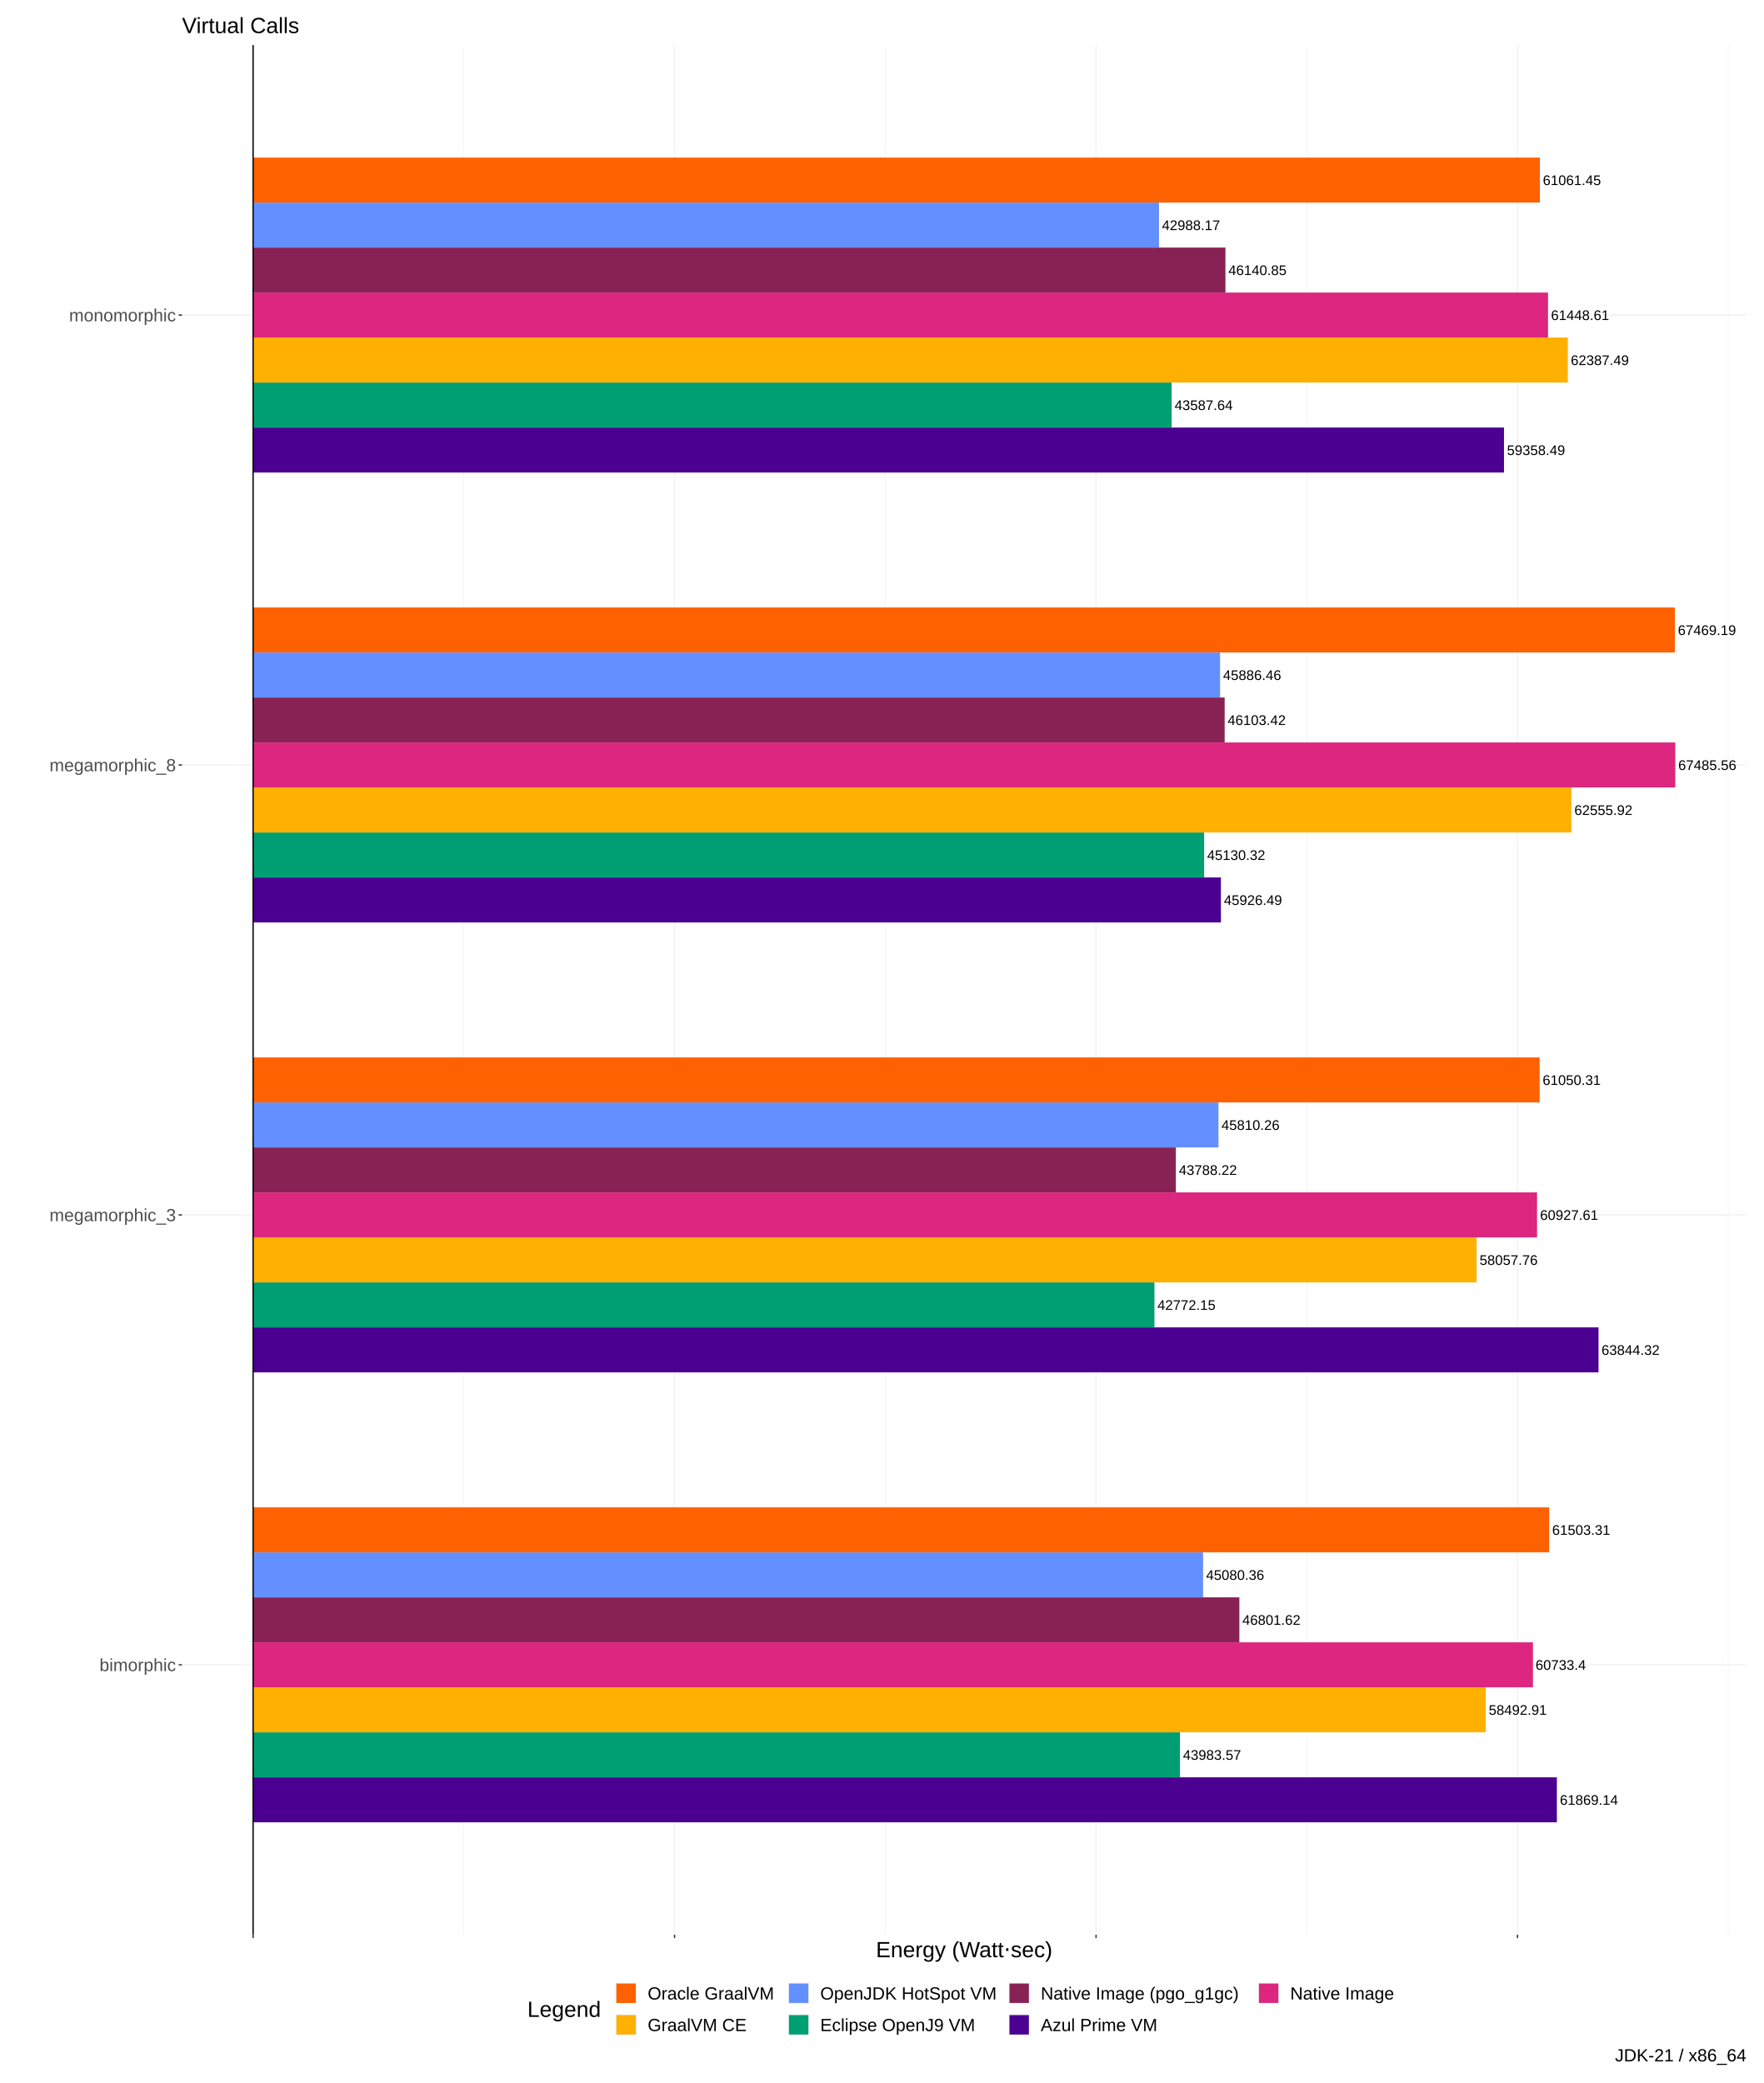
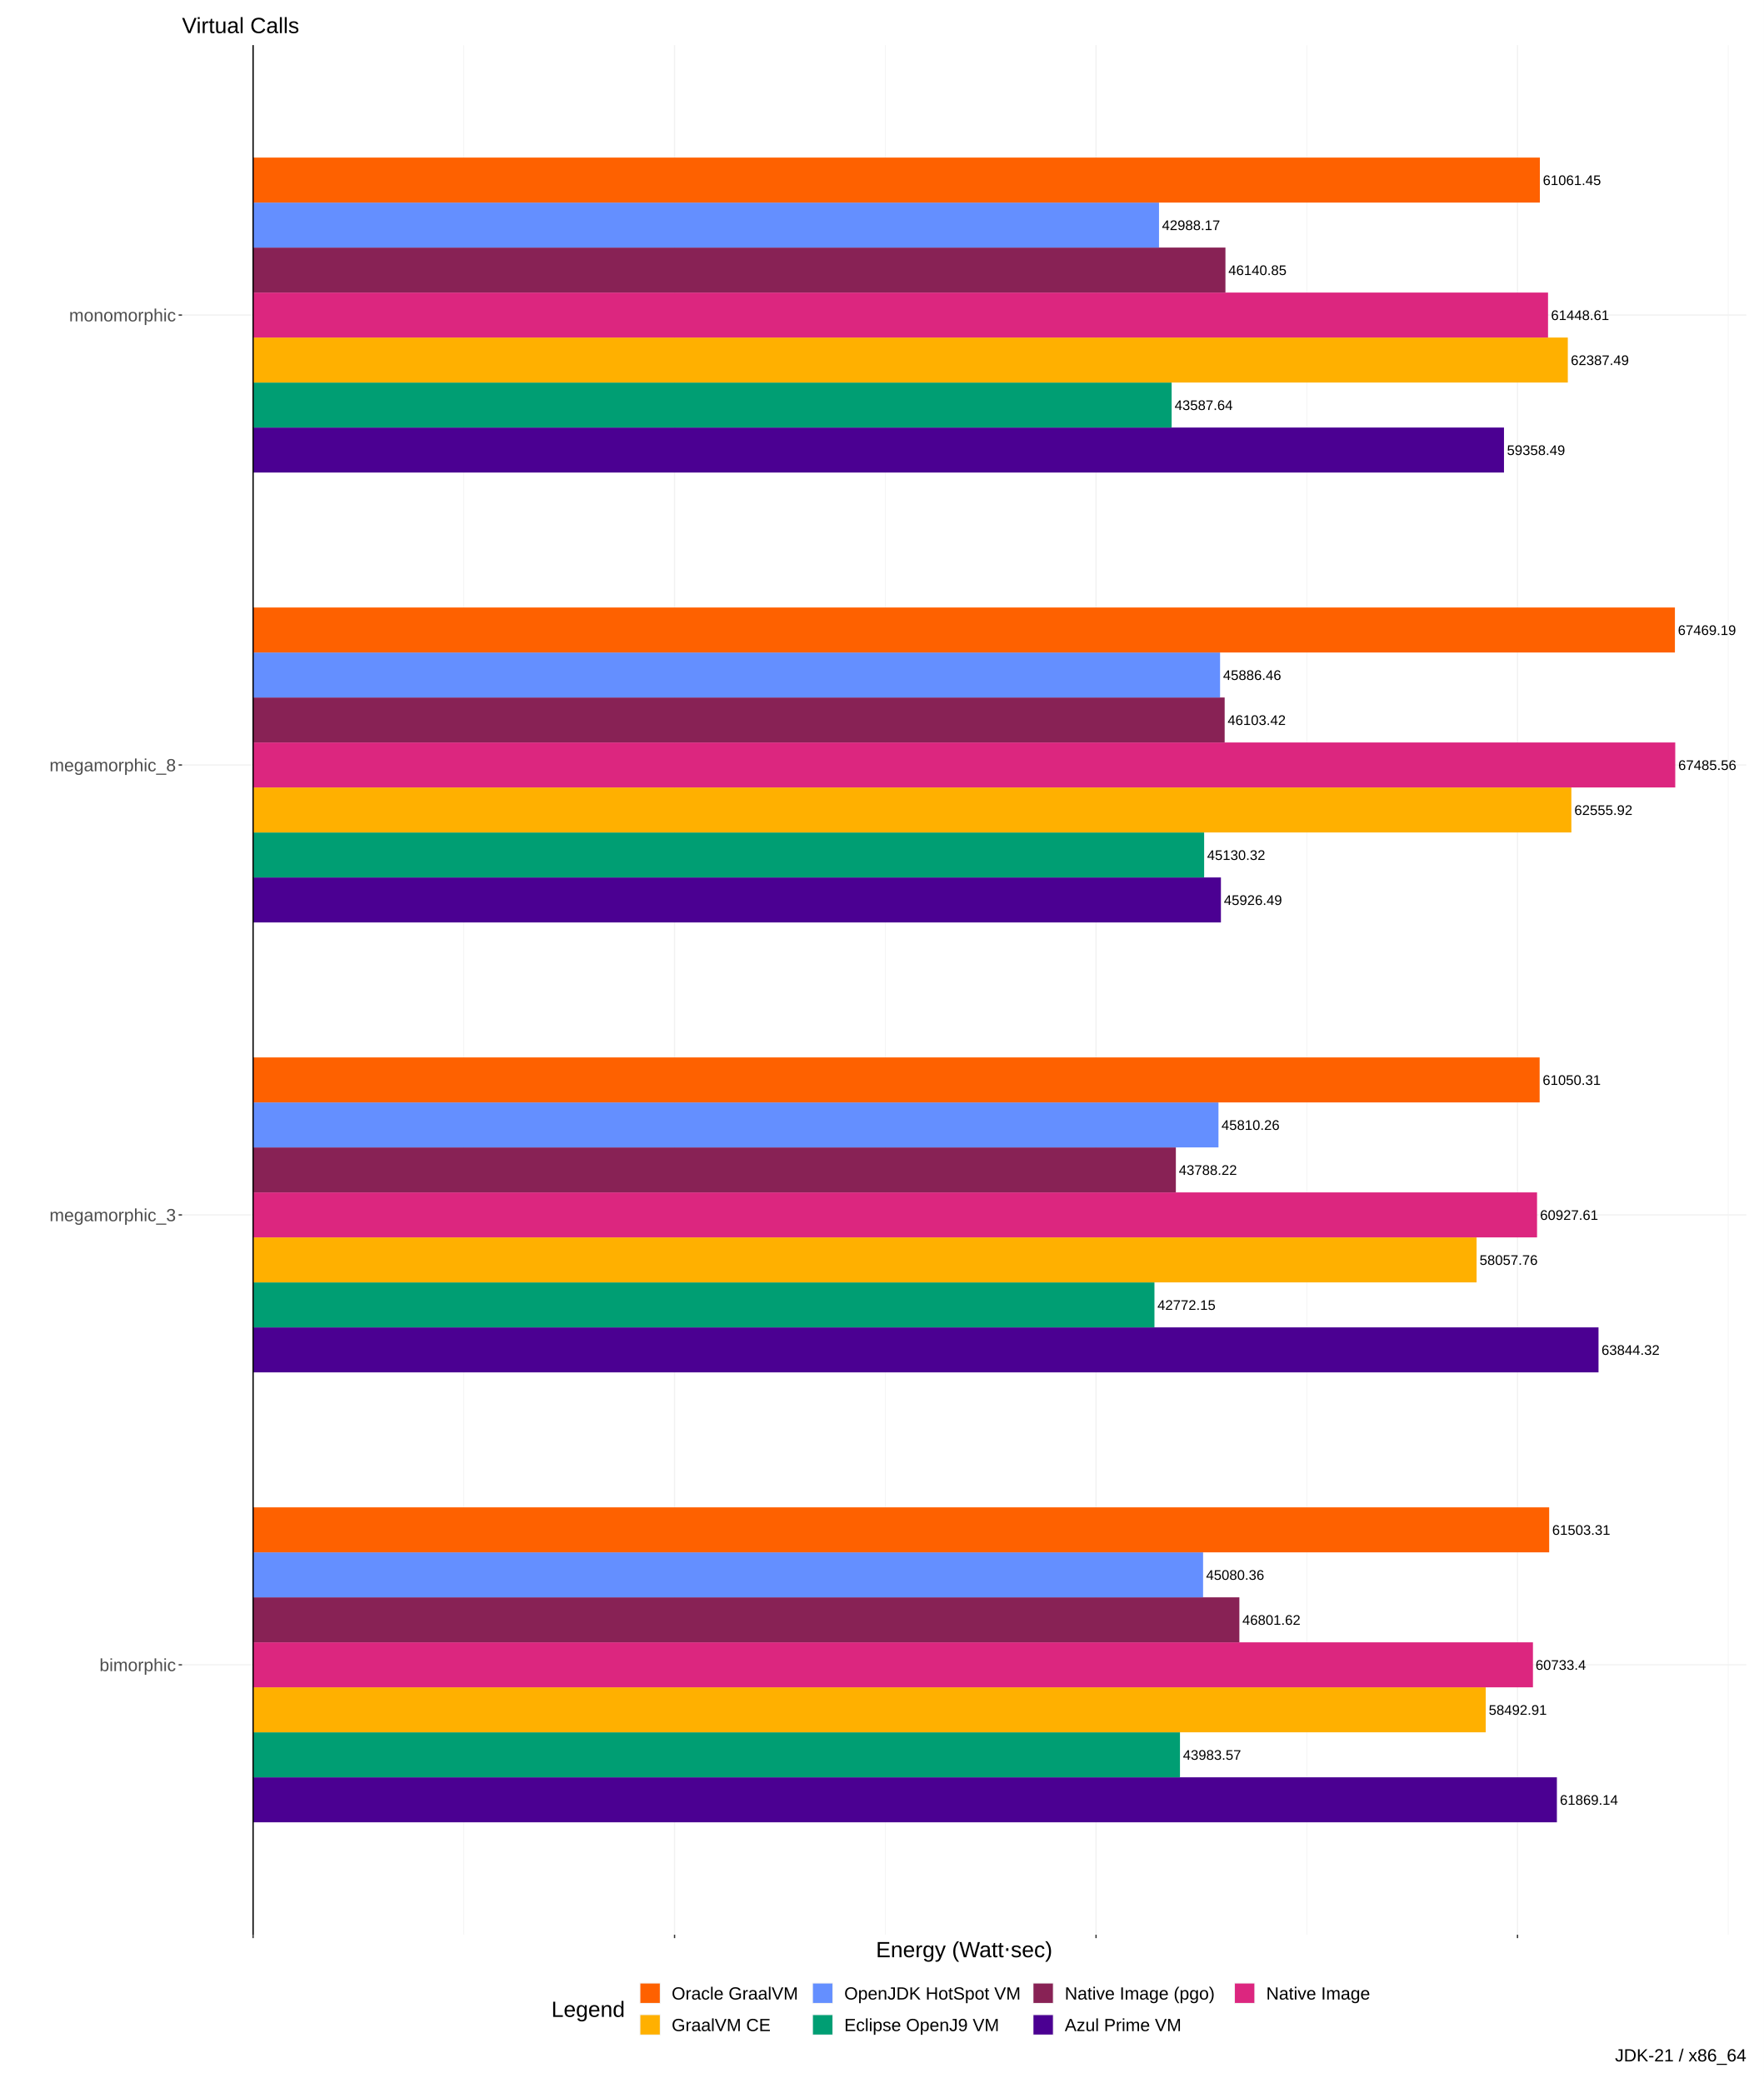
<svg xmlns="http://www.w3.org/2000/svg" class="svglite" width="1440.00pt" height="1700.79pt" viewBox="0 0 1440.00 1700.79">
  <defs>
    <style type="text/css">
    .svglite line, .svglite polyline, .svglite polygon, .svglite path, .svglite rect, .svglite circle {
      fill: none;
      stroke: #000000;
      stroke-linecap: round;
      stroke-linejoin: round;
      stroke-miterlimit: 10.00;
    }
    .svglite text {
      white-space: pre;
    }
  </style>
  </defs>
  <rect width="100%" height="100%" style="stroke: none; fill: #FFFFFF;" />
  <defs>
    <clipPath id="cpMC4wMHwxNDQwLjAwfDAuMDB8MTcwMC43OQ==">
      <rect x="0.00" y="0.00" width="1440.00" height="1700.79" />
    </clipPath>
  </defs>
  <g clip-path="url(#cpMC4wMHwxNDQwLjAwfDAuMDB8MTcwMC43OQ==)">
    <rect x="0.00" y="0.00" width="1440.00" height="1700.79" style="stroke-width: 1.07; stroke: #FFFFFF; fill: #FFFFFF;" />
    <rect x="148.59" y="36.82" width="1277.24" height="1542.94" style="stroke-width: 1.07; stroke: none;" />
    <polyline points="378.70,1579.76 378.70,36.82 " style="stroke-width: 0.53; stroke: #F2F2F2; stroke-linecap: butt;" />
    <polyline points="722.81,1579.76 722.81,36.82 " style="stroke-width: 0.53; stroke: #F2F2F2; stroke-linecap: butt;" />
    <polyline points="1066.92,1579.76 1066.92,36.82 " style="stroke-width: 0.53; stroke: #F2F2F2; stroke-linecap: butt;" />
    <polyline points="1411.03,1579.76 1411.03,36.82 " style="stroke-width: 0.53; stroke: #F2F2F2; stroke-linecap: butt;" />
    <polyline points="148.59,1359.34 1425.83,1359.34 " style="stroke-width: 1.07; stroke: #F2F2F2; stroke-linecap: butt;" />
    <polyline points="148.59,991.98 1425.83,991.98 " style="stroke-width: 1.07; stroke: #F2F2F2; stroke-linecap: butt;" />
    <polyline points="148.59,624.61 1425.83,624.61 " style="stroke-width: 1.07; stroke: #F2F2F2; stroke-linecap: butt;" />
    <polyline points="148.59,257.24 1425.83,257.24 " style="stroke-width: 1.07; stroke: #F2F2F2; stroke-linecap: butt;" />
    <polyline points="206.64,1579.76 206.64,36.82 " style="stroke-width: 1.07; stroke: #F2F2F2; stroke-linecap: butt;" />
    <polyline points="550.75,1579.76 550.75,36.82 " style="stroke-width: 1.07; stroke: #F2F2F2; stroke-linecap: butt;" />
    <polyline points="894.87,1579.76 894.87,36.82 " style="stroke-width: 1.07; stroke: #F2F2F2; stroke-linecap: butt;" />
    <polyline points="1238.98,1579.76 1238.98,36.82 " style="stroke-width: 1.07; stroke: #F2F2F2; stroke-linecap: butt;" />
    <rect x="206.64" y="1451.19" width="1064.49" height="36.74" style="stroke-width: 1.07; stroke: none; stroke-linecap: butt; stroke-linejoin: miter; fill: #4B0092;" />
    <rect x="206.64" y="1083.82" width="1098.48" height="36.74" style="stroke-width: 1.07; stroke: none; stroke-linecap: butt; stroke-linejoin: miter; fill: #4B0092;" />
    <rect x="206.64" y="349.09" width="1021.30" height="36.74" style="stroke-width: 1.07; stroke: none; stroke-linecap: butt; stroke-linejoin: miter; fill: #4B0092;" />
    <rect x="206.64" y="716.45" width="790.19" height="36.74" style="stroke-width: 1.07; stroke: none; stroke-linecap: butt; stroke-linejoin: miter; fill: #4B0092;" />
    <rect x="206.64" y="1047.08" width="735.92" height="36.74" style="stroke-width: 1.07; stroke: none; stroke-linecap: butt; stroke-linejoin: miter; fill: #009E73;" />
    <rect x="206.64" y="312.35" width="749.95" height="36.74" style="stroke-width: 1.07; stroke: none; stroke-linecap: butt; stroke-linejoin: miter; fill: #009E73;" />
    <rect x="206.64" y="1414.45" width="756.76" height="36.74" style="stroke-width: 1.07; stroke: none; stroke-linecap: butt; stroke-linejoin: miter; fill: #009E73;" />
    <rect x="206.64" y="679.72" width="776.49" height="36.74" style="stroke-width: 1.07; stroke: none; stroke-linecap: butt; stroke-linejoin: miter; fill: #009E73;" />
    <rect x="206.64" y="275.61" width="1073.41" height="36.74" style="stroke-width: 1.07; stroke: none; stroke-linecap: butt; stroke-linejoin: miter; fill: #FFB000;" />
    <rect x="206.64" y="1010.35" width="998.92" height="36.74" style="stroke-width: 1.07; stroke: none; stroke-linecap: butt; stroke-linejoin: miter; fill: #FFB000;" />
    <rect x="206.64" y="1377.71" width="1006.40" height="36.74" style="stroke-width: 1.07; stroke: none; stroke-linecap: butt; stroke-linejoin: miter; fill: #FFB000;" />
    <rect x="206.64" y="642.98" width="1076.31" height="36.74" style="stroke-width: 1.07; stroke: none; stroke-linecap: butt; stroke-linejoin: miter; fill: #FFB000;" />
    <rect x="206.64" y="606.24" width="1161.13" height="36.74" style="stroke-width: 1.07; stroke: none; stroke-linecap: butt; stroke-linejoin: miter; fill: #DC267F;" />
    <rect x="206.64" y="238.88" width="1057.26" height="36.74" style="stroke-width: 1.07; stroke: none; stroke-linecap: butt; stroke-linejoin: miter; fill: #DC267F;" />
    <rect x="206.64" y="973.61" width="1048.29" height="36.74" style="stroke-width: 1.07; stroke: none; stroke-linecap: butt; stroke-linejoin: miter; fill: #DC267F;" />
    <rect x="206.64" y="1340.98" width="1044.95" height="36.74" style="stroke-width: 1.07; stroke: none; stroke-linecap: butt; stroke-linejoin: miter; fill: #DC267F;" />
+     <rect x="206.64" y="569.51" width="793.24" height="36.74" style="stroke-width: 1.07; stroke: none; stroke-linecap: butt; stroke-linejoin: miter; fill: #882255;" />
+     <rect x="206.64" y="1304.24" width="805.25" height="36.74" style="stroke-width: 1.07; stroke: none; stroke-linecap: butt; stroke-linejoin: miter; fill: #882255;" />
+     <rect x="206.64" y="202.14" width="793.88" height="36.74" style="stroke-width: 1.07; stroke: none; stroke-linecap: butt; stroke-linejoin: miter; fill: #882255;" />
    <rect x="206.64" y="936.87" width="753.40" height="36.74" style="stroke-width: 1.07; stroke: none; stroke-linecap: butt; stroke-linejoin: miter; fill: #882255;" />
-     <rect x="206.64" y="569.51" width="793.24" height="36.74" style="stroke-width: 1.07; stroke: none; stroke-linecap: butt; stroke-linejoin: miter; fill: #882255;" />
-     <rect x="206.64" y="202.14" width="793.88" height="36.74" style="stroke-width: 1.07; stroke: none; stroke-linecap: butt; stroke-linejoin: miter; fill: #882255;" />
-     <rect x="206.64" y="1304.24" width="805.25" height="36.74" style="stroke-width: 1.07; stroke: none; stroke-linecap: butt; stroke-linejoin: miter; fill: #882255;" />
    <rect x="206.64" y="165.40" width="739.64" height="36.74" style="stroke-width: 1.07; stroke: none; stroke-linecap: butt; stroke-linejoin: miter; fill: #648FFF;" />
    <rect x="206.64" y="900.14" width="788.19" height="36.74" style="stroke-width: 1.07; stroke: none; stroke-linecap: butt; stroke-linejoin: miter; fill: #648FFF;" />
    <rect x="206.64" y="532.77" width="789.50" height="36.74" style="stroke-width: 1.07; stroke: none; stroke-linecap: butt; stroke-linejoin: miter; fill: #648FFF;" />
    <rect x="206.64" y="1267.50" width="775.63" height="36.74" style="stroke-width: 1.07; stroke: none; stroke-linecap: butt; stroke-linejoin: miter; fill: #648FFF;" />
    <rect x="206.64" y="128.67" width="1050.60" height="36.74" style="stroke-width: 1.07; stroke: none; stroke-linecap: butt; stroke-linejoin: miter; fill: #FE6100;" />
    <rect x="206.64" y="496.03" width="1160.85" height="36.74" style="stroke-width: 1.07; stroke: none; stroke-linecap: butt; stroke-linejoin: miter; fill: #FE6100;" />
    <rect x="206.64" y="863.40" width="1050.41" height="36.74" style="stroke-width: 1.07; stroke: none; stroke-linecap: butt; stroke-linejoin: miter; fill: #FE6100;" />
    <rect x="206.64" y="1230.77" width="1058.20" height="36.74" style="stroke-width: 1.07; stroke: none; stroke-linecap: butt; stroke-linejoin: miter; fill: #FE6100;" />
    <text x="1273.57" y="1473.62" style="font-size: 11.38px; font-family: &quot;Liberation Sans&quot;;" textLength="48.61px" lengthAdjust="spacingAndGlyphs">61869.14</text>
    <text x="1307.55" y="1106.25" style="font-size: 11.38px; font-family: &quot;Liberation Sans&quot;;" textLength="48.61px" lengthAdjust="spacingAndGlyphs">63844.32</text>
    <text x="1230.37" y="371.52" style="font-size: 11.38px; font-family: &quot;Liberation Sans&quot;;" textLength="48.61px" lengthAdjust="spacingAndGlyphs">59358.49</text>
    <text x="999.26" y="738.89" style="font-size: 11.38px; font-family: &quot;Liberation Sans&quot;;" textLength="48.61px" lengthAdjust="spacingAndGlyphs">45926.49</text>
    <text x="944.99" y="1069.52" style="font-size: 11.38px; font-family: &quot;Liberation Sans&quot;;" textLength="48.61px" lengthAdjust="spacingAndGlyphs">42772.15</text>
    <text x="959.02" y="334.78" style="font-size: 11.38px; font-family: &quot;Liberation Sans&quot;;" textLength="48.61px" lengthAdjust="spacingAndGlyphs">43587.64</text>
    <text x="965.84" y="1436.88" style="font-size: 11.38px; font-family: &quot;Liberation Sans&quot;;" textLength="48.61px" lengthAdjust="spacingAndGlyphs">43983.57</text>
    <text x="985.57" y="702.15" style="font-size: 11.38px; font-family: &quot;Liberation Sans&quot;;" textLength="48.61px" lengthAdjust="spacingAndGlyphs">45130.32</text>
    <text x="1282.49" y="298.05" style="font-size: 11.38px; font-family: &quot;Liberation Sans&quot;;" textLength="48.61px" lengthAdjust="spacingAndGlyphs">62387.49</text>
    <text x="1207.99" y="1032.78" style="font-size: 11.38px; font-family: &quot;Liberation Sans&quot;;" textLength="48.61px" lengthAdjust="spacingAndGlyphs">58057.76</text>
    <text x="1215.48" y="1400.15" style="font-size: 11.38px; font-family: &quot;Liberation Sans&quot;;" textLength="48.61px" lengthAdjust="spacingAndGlyphs">58492.91</text>
    <text x="1285.38" y="665.41" style="font-size: 11.38px; font-family: &quot;Liberation Sans&quot;;" textLength="48.61px" lengthAdjust="spacingAndGlyphs">62555.92</text>
    <text x="1370.20" y="628.68" style="font-size: 11.38px; font-family: &quot;Liberation Sans&quot;;" textLength="48.61px" lengthAdjust="spacingAndGlyphs">67485.56</text>
    <text x="1266.33" y="261.31" style="font-size: 11.38px; font-family: &quot;Liberation Sans&quot;;" textLength="48.61px" lengthAdjust="spacingAndGlyphs">61448.61</text>
    <text x="1257.37" y="996.04" style="font-size: 11.38px; font-family: &quot;Liberation Sans&quot;;" textLength="48.61px" lengthAdjust="spacingAndGlyphs">60927.61</text>
    <text x="1253.70" y="1363.41" style="font-size: 11.38px; font-family: &quot;Liberation Sans&quot;;" textLength="42.10px" lengthAdjust="spacingAndGlyphs">60733.4</text>
+     <text x="1002.31" y="591.94" style="font-size: 11.38px; font-family: &quot;Liberation Sans&quot;;" textLength="48.61px" lengthAdjust="spacingAndGlyphs">46103.42</text>
+     <text x="1014.32" y="1326.67" style="font-size: 11.38px; font-family: &quot;Liberation Sans&quot;;" textLength="48.61px" lengthAdjust="spacingAndGlyphs">46801.62</text>
+     <text x="1002.95" y="224.57" style="font-size: 11.38px; font-family: &quot;Liberation Sans&quot;;" textLength="48.61px" lengthAdjust="spacingAndGlyphs">46140.85</text>
    <text x="962.47" y="959.31" style="font-size: 11.38px; font-family: &quot;Liberation Sans&quot;;" textLength="48.61px" lengthAdjust="spacingAndGlyphs">43788.22</text>
-     <text x="1002.31" y="591.94" style="font-size: 11.38px; font-family: &quot;Liberation Sans&quot;;" textLength="48.61px" lengthAdjust="spacingAndGlyphs">46103.42</text>
-     <text x="1002.95" y="224.57" style="font-size: 11.38px; font-family: &quot;Liberation Sans&quot;;" textLength="48.61px" lengthAdjust="spacingAndGlyphs">46140.85</text>
-     <text x="1014.32" y="1326.67" style="font-size: 11.38px; font-family: &quot;Liberation Sans&quot;;" textLength="48.61px" lengthAdjust="spacingAndGlyphs">46801.62</text>
    <text x="948.71" y="187.84" style="font-size: 11.38px; font-family: &quot;Liberation Sans&quot;;" textLength="48.61px" lengthAdjust="spacingAndGlyphs">42988.17</text>
    <text x="997.26" y="922.57" style="font-size: 11.38px; font-family: &quot;Liberation Sans&quot;;" textLength="48.61px" lengthAdjust="spacingAndGlyphs">45810.26</text>
    <text x="998.58" y="555.20" style="font-size: 11.38px; font-family: &quot;Liberation Sans&quot;;" textLength="48.61px" lengthAdjust="spacingAndGlyphs">45886.46</text>
    <text x="984.71" y="1289.94" style="font-size: 11.38px; font-family: &quot;Liberation Sans&quot;;" textLength="48.61px" lengthAdjust="spacingAndGlyphs">45080.36</text>
    <text x="1259.67" y="151.10" style="font-size: 11.38px; font-family: &quot;Liberation Sans&quot;;" textLength="48.61px" lengthAdjust="spacingAndGlyphs">61061.45</text>
    <text x="1369.92" y="518.47" style="font-size: 11.38px; font-family: &quot;Liberation Sans&quot;;" textLength="48.61px" lengthAdjust="spacingAndGlyphs">67469.19</text>
    <text x="1259.48" y="885.83" style="font-size: 11.38px; font-family: &quot;Liberation Sans&quot;;" textLength="48.61px" lengthAdjust="spacingAndGlyphs">61050.31</text>
    <text x="1267.27" y="1253.20" style="font-size: 11.38px; font-family: &quot;Liberation Sans&quot;;" textLength="48.61px" lengthAdjust="spacingAndGlyphs">61503.31</text>
    <line x1="206.64" y1="1579.76" x2="206.64" y2="36.82" style="stroke-width: 1.07; stroke-linecap: butt;" />
    <text x="143.65" y="1364.48" text-anchor="end" style="font-size: 14.40px;fill: #4D4D4D; font-family: &quot;Liberation Sans&quot;;" textLength="69.03px" lengthAdjust="spacingAndGlyphs">bimorphic</text>
    <text x="143.65" y="997.12" text-anchor="end" style="font-size: 14.40px;fill: #4D4D4D; font-family: &quot;Liberation Sans&quot;;" textLength="109.57px" lengthAdjust="spacingAndGlyphs">megamorphic_3</text>
    <text x="143.65" y="629.75" text-anchor="end" style="font-size: 14.40px;fill: #4D4D4D; font-family: &quot;Liberation Sans&quot;;" textLength="109.57px" lengthAdjust="spacingAndGlyphs">megamorphic_8</text>
    <text x="143.65" y="262.39" text-anchor="end" style="font-size: 14.40px;fill: #4D4D4D; font-family: &quot;Liberation Sans&quot;;" textLength="96.22px" lengthAdjust="spacingAndGlyphs">monomorphic</text>
    <polyline points="145.85,1359.34 148.59,1359.34 " style="stroke-width: 1.07; stroke: #333333; stroke-linecap: butt;" />
    <polyline points="145.85,991.98 148.59,991.98 " style="stroke-width: 1.07; stroke: #333333; stroke-linecap: butt;" />
    <polyline points="145.85,624.61 148.59,624.61 " style="stroke-width: 1.07; stroke: #333333; stroke-linecap: butt;" />
    <polyline points="145.85,257.24 148.59,257.24 " style="stroke-width: 1.07; stroke: #333333; stroke-linecap: butt;" />
    <polyline points="206.64,1582.50 206.64,1579.76 " style="stroke-width: 1.07; stroke: #333333; stroke-linecap: butt;" />
    <polyline points="550.75,1582.50 550.75,1579.76 " style="stroke-width: 1.07; stroke: #333333; stroke-linecap: butt;" />
    <polyline points="894.87,1582.50 894.87,1579.76 " style="stroke-width: 1.07; stroke: #333333; stroke-linecap: butt;" />
    <polyline points="1238.98,1582.50 1238.98,1579.76 " style="stroke-width: 1.07; stroke: #333333; stroke-linecap: butt;" />
    <text x="787.21" y="1598.10" text-anchor="middle" style="font-size: 18.00px; font-family: &quot;Liberation Sans&quot;;" textLength="152.52px" lengthAdjust="spacingAndGlyphs">Energy (Watt⋅sec)</text>
-     <rect x="425.08" y="1613.37" width="724.26" height="54.02" style="stroke-width: 1.07; stroke: none; fill: #FFFFFF;" />
-     <text x="430.56" y="1646.81" style="font-size: 18.00px; font-family: &quot;Liberation Sans&quot;;" textLength="63.01px" lengthAdjust="spacingAndGlyphs">Legend</text>
-     <rect x="502.53" y="1618.85" width="17.28" height="17.28" style="stroke-width: 1.07; stroke: none; fill: #F2F2F2;" />
-     <rect x="503.24" y="1619.56" width="15.86" height="15.86" style="stroke-width: 1.07; stroke: none; stroke-linecap: butt; stroke-linejoin: miter; fill: #FE6100;" />
-     <rect x="643.43" y="1618.85" width="17.28" height="17.28" style="stroke-width: 1.07; stroke: none; fill: #F2F2F2;" />
-     <rect x="644.14" y="1619.56" width="15.86" height="15.86" style="stroke-width: 1.07; stroke: none; stroke-linecap: butt; stroke-linejoin: miter; fill: #648FFF;" />
-     <rect x="823.47" y="1618.85" width="17.28" height="17.28" style="stroke-width: 1.07; stroke: none; fill: #F2F2F2;" />
-     <rect x="824.18" y="1619.56" width="15.86" height="15.86" style="stroke-width: 1.07; stroke: none; stroke-linecap: butt; stroke-linejoin: miter; fill: #882255;" />
-     <rect x="1027.15" y="1618.85" width="17.28" height="17.28" style="stroke-width: 1.07; stroke: none; fill: #F2F2F2;" />
-     <rect x="1027.86" y="1619.56" width="15.86" height="15.86" style="stroke-width: 1.07; stroke: none; stroke-linecap: butt; stroke-linejoin: miter; fill: #DC267F;" />
-     <rect x="502.53" y="1644.64" width="17.28" height="17.28" style="stroke-width: 1.07; stroke: none; fill: #F2F2F2;" />
-     <rect x="503.24" y="1645.35" width="15.86" height="15.86" style="stroke-width: 1.07; stroke: none; stroke-linecap: butt; stroke-linejoin: miter; fill: #FFB000;" />
-     <rect x="643.43" y="1644.64" width="17.28" height="17.28" style="stroke-width: 1.07; stroke: none; fill: #F2F2F2;" />
-     <rect x="644.14" y="1645.35" width="15.86" height="15.86" style="stroke-width: 1.07; stroke: none; stroke-linecap: butt; stroke-linejoin: miter; fill: #009E73;" />
-     <rect x="823.47" y="1644.64" width="17.28" height="17.28" style="stroke-width: 1.07; stroke: none; fill: #F2F2F2;" />
-     <rect x="824.18" y="1645.35" width="15.86" height="15.86" style="stroke-width: 1.07; stroke: none; stroke-linecap: butt; stroke-linejoin: miter; fill: #4B0092;" />
-     <text x="528.78" y="1632.63" style="font-size: 14.40px; font-family: &quot;Liberation Sans&quot;;" textLength="105.69px" lengthAdjust="spacingAndGlyphs">Oracle GraalVM</text>
-     <text x="669.68" y="1632.63" style="font-size: 14.40px; font-family: &quot;Liberation Sans&quot;;" textLength="144.83px" lengthAdjust="spacingAndGlyphs">OpenJDK HotSpot VM</text>
-     <text x="849.72" y="1632.63" style="font-size: 14.40px; font-family: &quot;Liberation Sans&quot;;" textLength="168.47px" lengthAdjust="spacingAndGlyphs">Native Image (pgo_g1gc)</text>
-     <text x="1053.40" y="1632.63" style="font-size: 14.40px; font-family: &quot;Liberation Sans&quot;;" textLength="90.46px" lengthAdjust="spacingAndGlyphs">Native Image</text>
-     <text x="528.78" y="1658.42" style="font-size: 14.40px; font-family: &quot;Liberation Sans&quot;;" textLength="78.80px" lengthAdjust="spacingAndGlyphs">GraalVM CE</text>
-     <text x="669.68" y="1658.42" style="font-size: 14.40px; font-family: &quot;Liberation Sans&quot;;" textLength="124.62px" lengthAdjust="spacingAndGlyphs">Eclipse OpenJ9 VM</text>
-     <text x="849.72" y="1658.42" style="font-size: 14.40px; font-family: &quot;Liberation Sans&quot;;" textLength="97.67px" lengthAdjust="spacingAndGlyphs">Azul Prime VM</text>
+     <rect x="444.69" y="1613.37" width="685.04" height="54.02" style="stroke-width: 1.07; stroke: none; fill: #FFFFFF;" />
+     <text x="450.16" y="1646.81" style="font-size: 18.00px; font-family: &quot;Liberation Sans&quot;;" textLength="63.01px" lengthAdjust="spacingAndGlyphs">Legend</text>
+     <rect x="522.14" y="1618.85" width="17.28" height="17.28" style="stroke-width: 1.07; stroke: none; fill: #F2F2F2;" />
+     <rect x="522.85" y="1619.56" width="15.86" height="15.86" style="stroke-width: 1.07; stroke: none; stroke-linecap: butt; stroke-linejoin: miter; fill: #FE6100;" />
+     <rect x="663.04" y="1618.85" width="17.28" height="17.28" style="stroke-width: 1.07; stroke: none; fill: #F2F2F2;" />
+     <rect x="663.75" y="1619.56" width="15.86" height="15.86" style="stroke-width: 1.07; stroke: none; stroke-linecap: butt; stroke-linejoin: miter; fill: #648FFF;" />
+     <rect x="843.08" y="1618.85" width="17.28" height="17.28" style="stroke-width: 1.07; stroke: none; fill: #F2F2F2;" />
+     <rect x="843.79" y="1619.56" width="15.86" height="15.86" style="stroke-width: 1.07; stroke: none; stroke-linecap: butt; stroke-linejoin: miter; fill: #882255;" />
+     <rect x="1007.54" y="1618.85" width="17.28" height="17.28" style="stroke-width: 1.07; stroke: none; fill: #F2F2F2;" />
+     <rect x="1008.25" y="1619.56" width="15.86" height="15.86" style="stroke-width: 1.07; stroke: none; stroke-linecap: butt; stroke-linejoin: miter; fill: #DC267F;" />
+     <rect x="522.14" y="1644.64" width="17.28" height="17.28" style="stroke-width: 1.07; stroke: none; fill: #F2F2F2;" />
+     <rect x="522.85" y="1645.35" width="15.86" height="15.86" style="stroke-width: 1.07; stroke: none; stroke-linecap: butt; stroke-linejoin: miter; fill: #FFB000;" />
+     <rect x="663.04" y="1644.64" width="17.28" height="17.28" style="stroke-width: 1.07; stroke: none; fill: #F2F2F2;" />
+     <rect x="663.75" y="1645.35" width="15.86" height="15.86" style="stroke-width: 1.07; stroke: none; stroke-linecap: butt; stroke-linejoin: miter; fill: #009E73;" />
+     <rect x="843.08" y="1644.64" width="17.28" height="17.28" style="stroke-width: 1.07; stroke: none; fill: #F2F2F2;" />
+     <rect x="843.79" y="1645.35" width="15.86" height="15.86" style="stroke-width: 1.07; stroke: none; stroke-linecap: butt; stroke-linejoin: miter; fill: #4B0092;" />
+     <text x="548.38" y="1632.63" style="font-size: 14.40px; font-family: &quot;Liberation Sans&quot;;" textLength="105.69px" lengthAdjust="spacingAndGlyphs">Oracle GraalVM</text>
+     <text x="689.29" y="1632.63" style="font-size: 14.40px; font-family: &quot;Liberation Sans&quot;;" textLength="144.83px" lengthAdjust="spacingAndGlyphs">OpenJDK HotSpot VM</text>
+     <text x="869.33" y="1632.63" style="font-size: 14.40px; font-family: &quot;Liberation Sans&quot;;" textLength="129.25px" lengthAdjust="spacingAndGlyphs">Native Image (pgo)</text>
+     <text x="1033.79" y="1632.63" style="font-size: 14.40px; font-family: &quot;Liberation Sans&quot;;" textLength="90.46px" lengthAdjust="spacingAndGlyphs">Native Image</text>
+     <text x="548.38" y="1658.42" style="font-size: 14.40px; font-family: &quot;Liberation Sans&quot;;" textLength="78.80px" lengthAdjust="spacingAndGlyphs">GraalVM CE</text>
+     <text x="689.29" y="1658.42" style="font-size: 14.40px; font-family: &quot;Liberation Sans&quot;;" textLength="124.62px" lengthAdjust="spacingAndGlyphs">Eclipse OpenJ9 VM</text>
+     <text x="869.33" y="1658.42" style="font-size: 14.40px; font-family: &quot;Liberation Sans&quot;;" textLength="97.67px" lengthAdjust="spacingAndGlyphs">Azul Prime VM</text>
    <text x="148.59" y="27.03" style="font-size: 18.00px; font-family: &quot;Liberation Sans&quot;;" textLength="99.32px" lengthAdjust="spacingAndGlyphs">Virtual Calls</text>
    <text x="1425.83" y="1683.16" text-anchor="end" style="font-size: 14.40px; font-family: &quot;Liberation Sans&quot;;" textLength="104.20px" lengthAdjust="spacingAndGlyphs">JDK-21 / x86_64</text>
  </g>
</svg>
